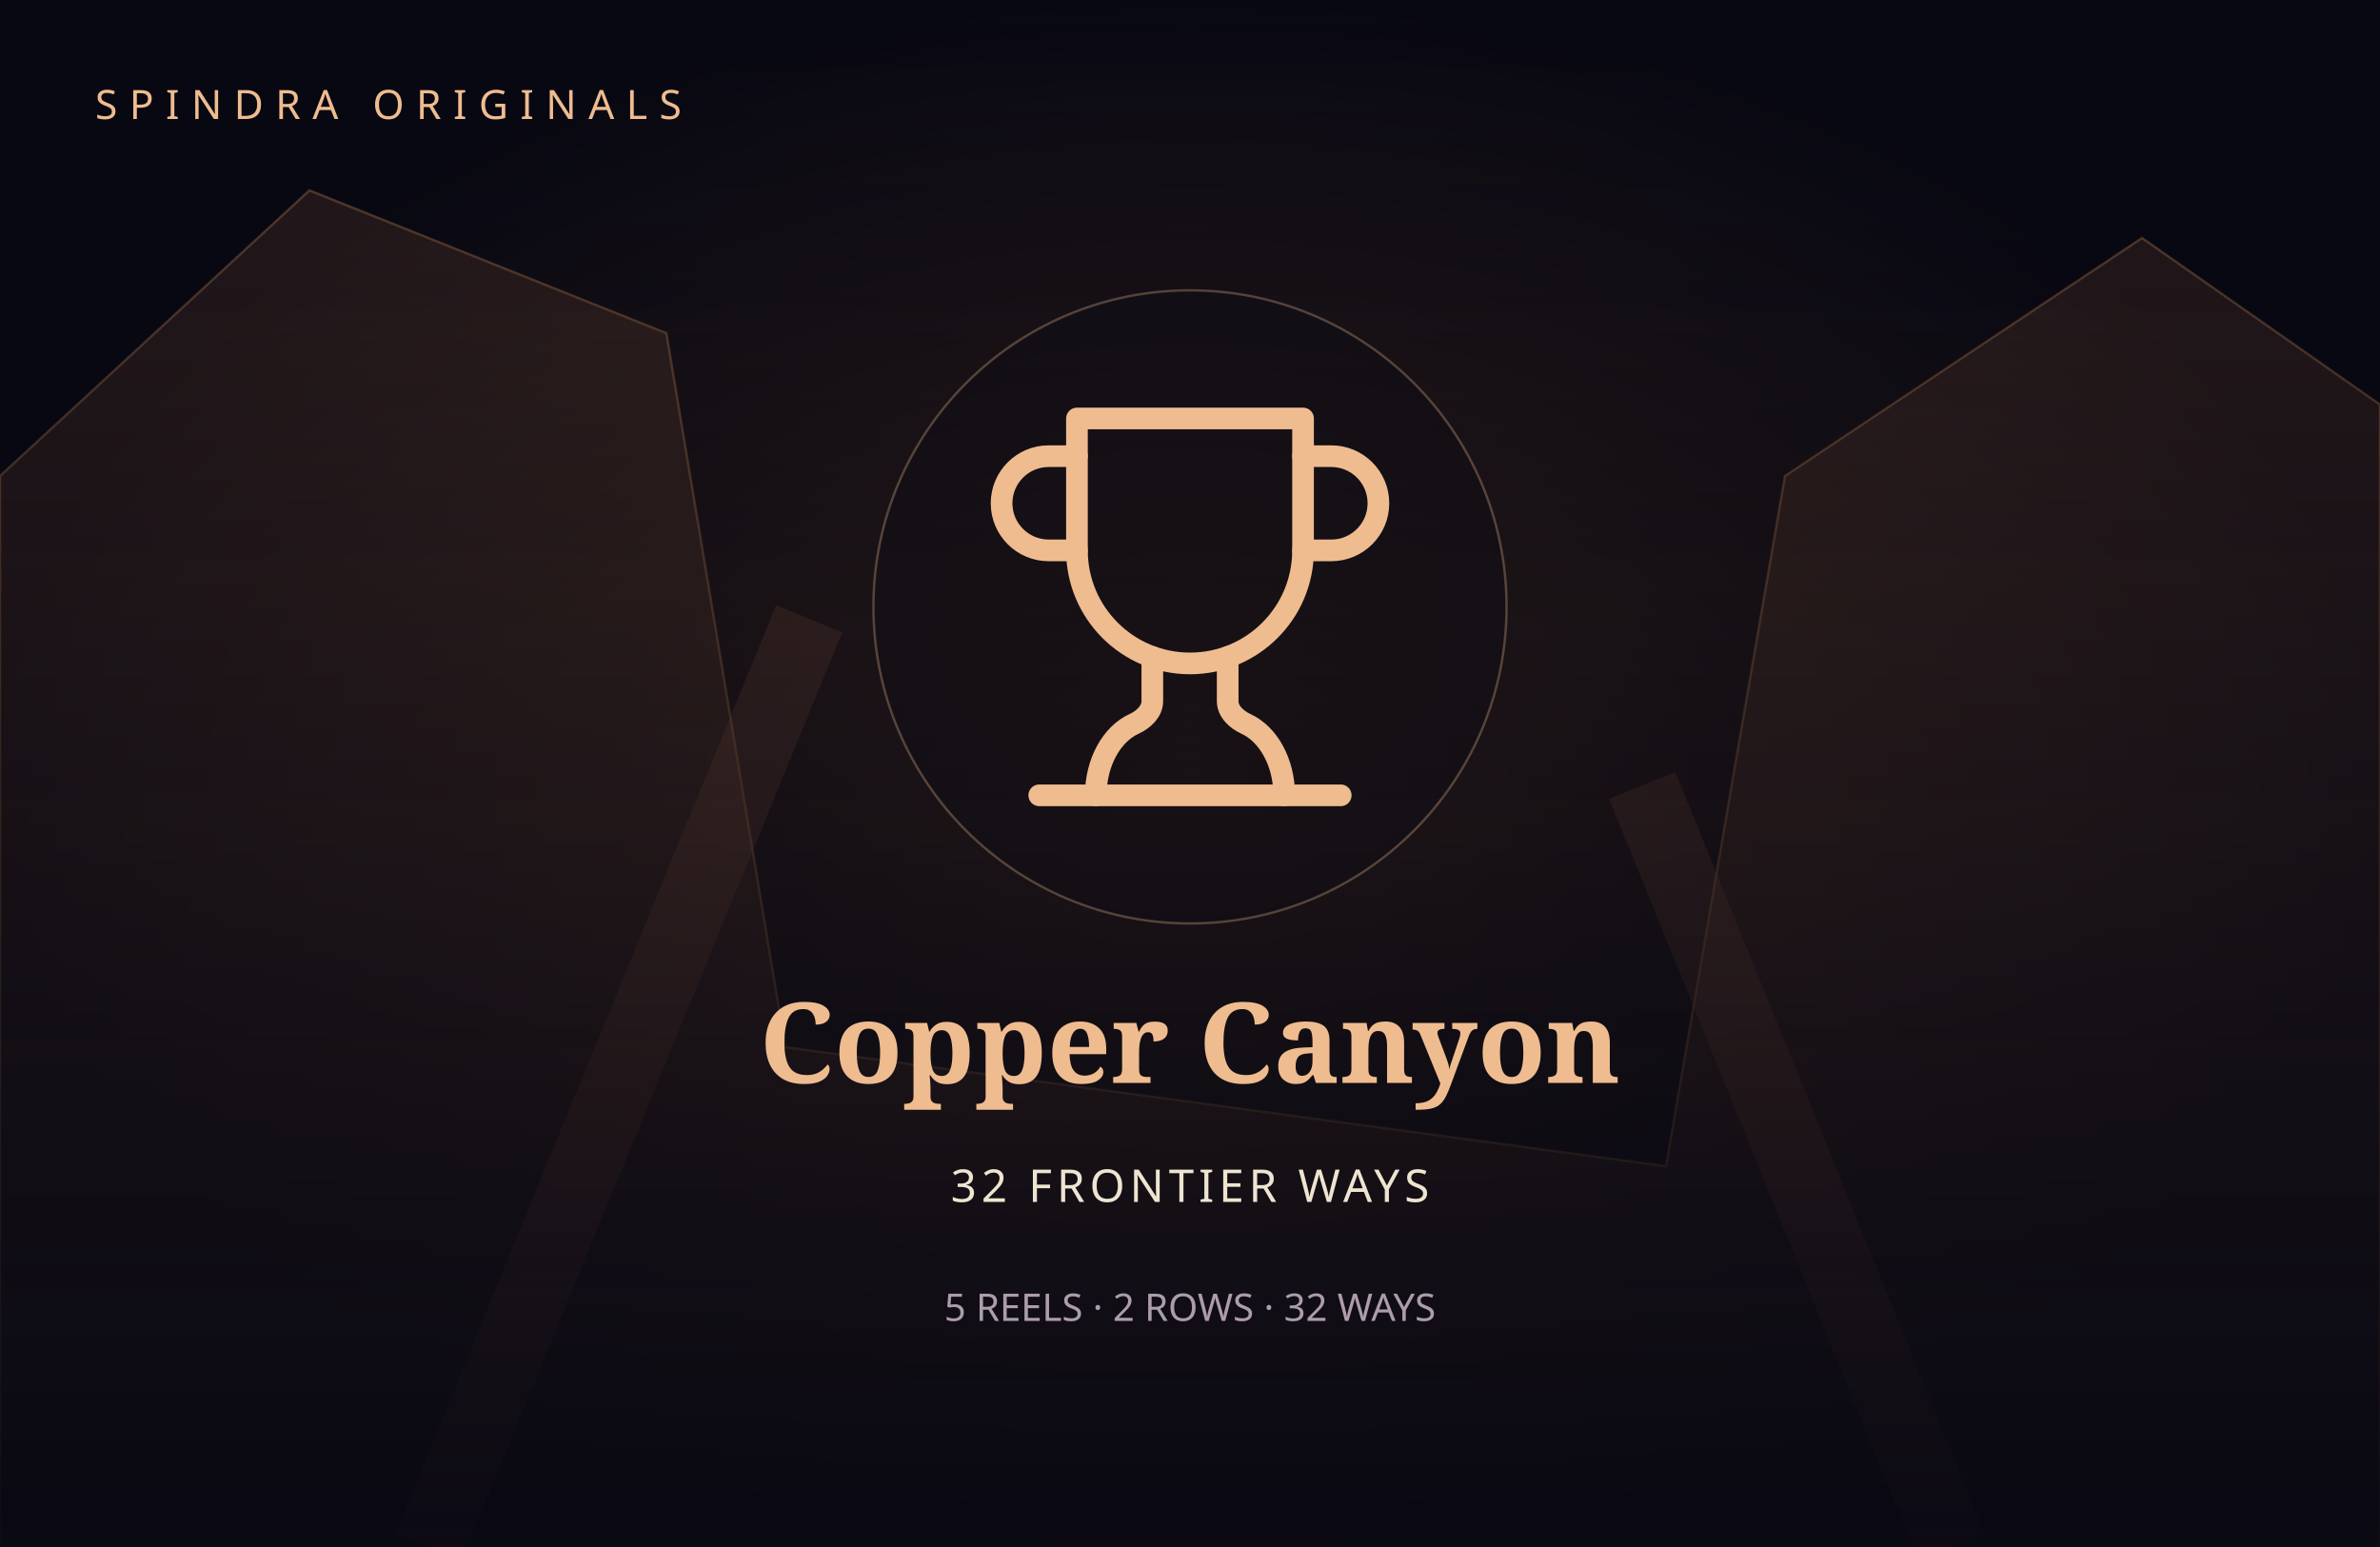
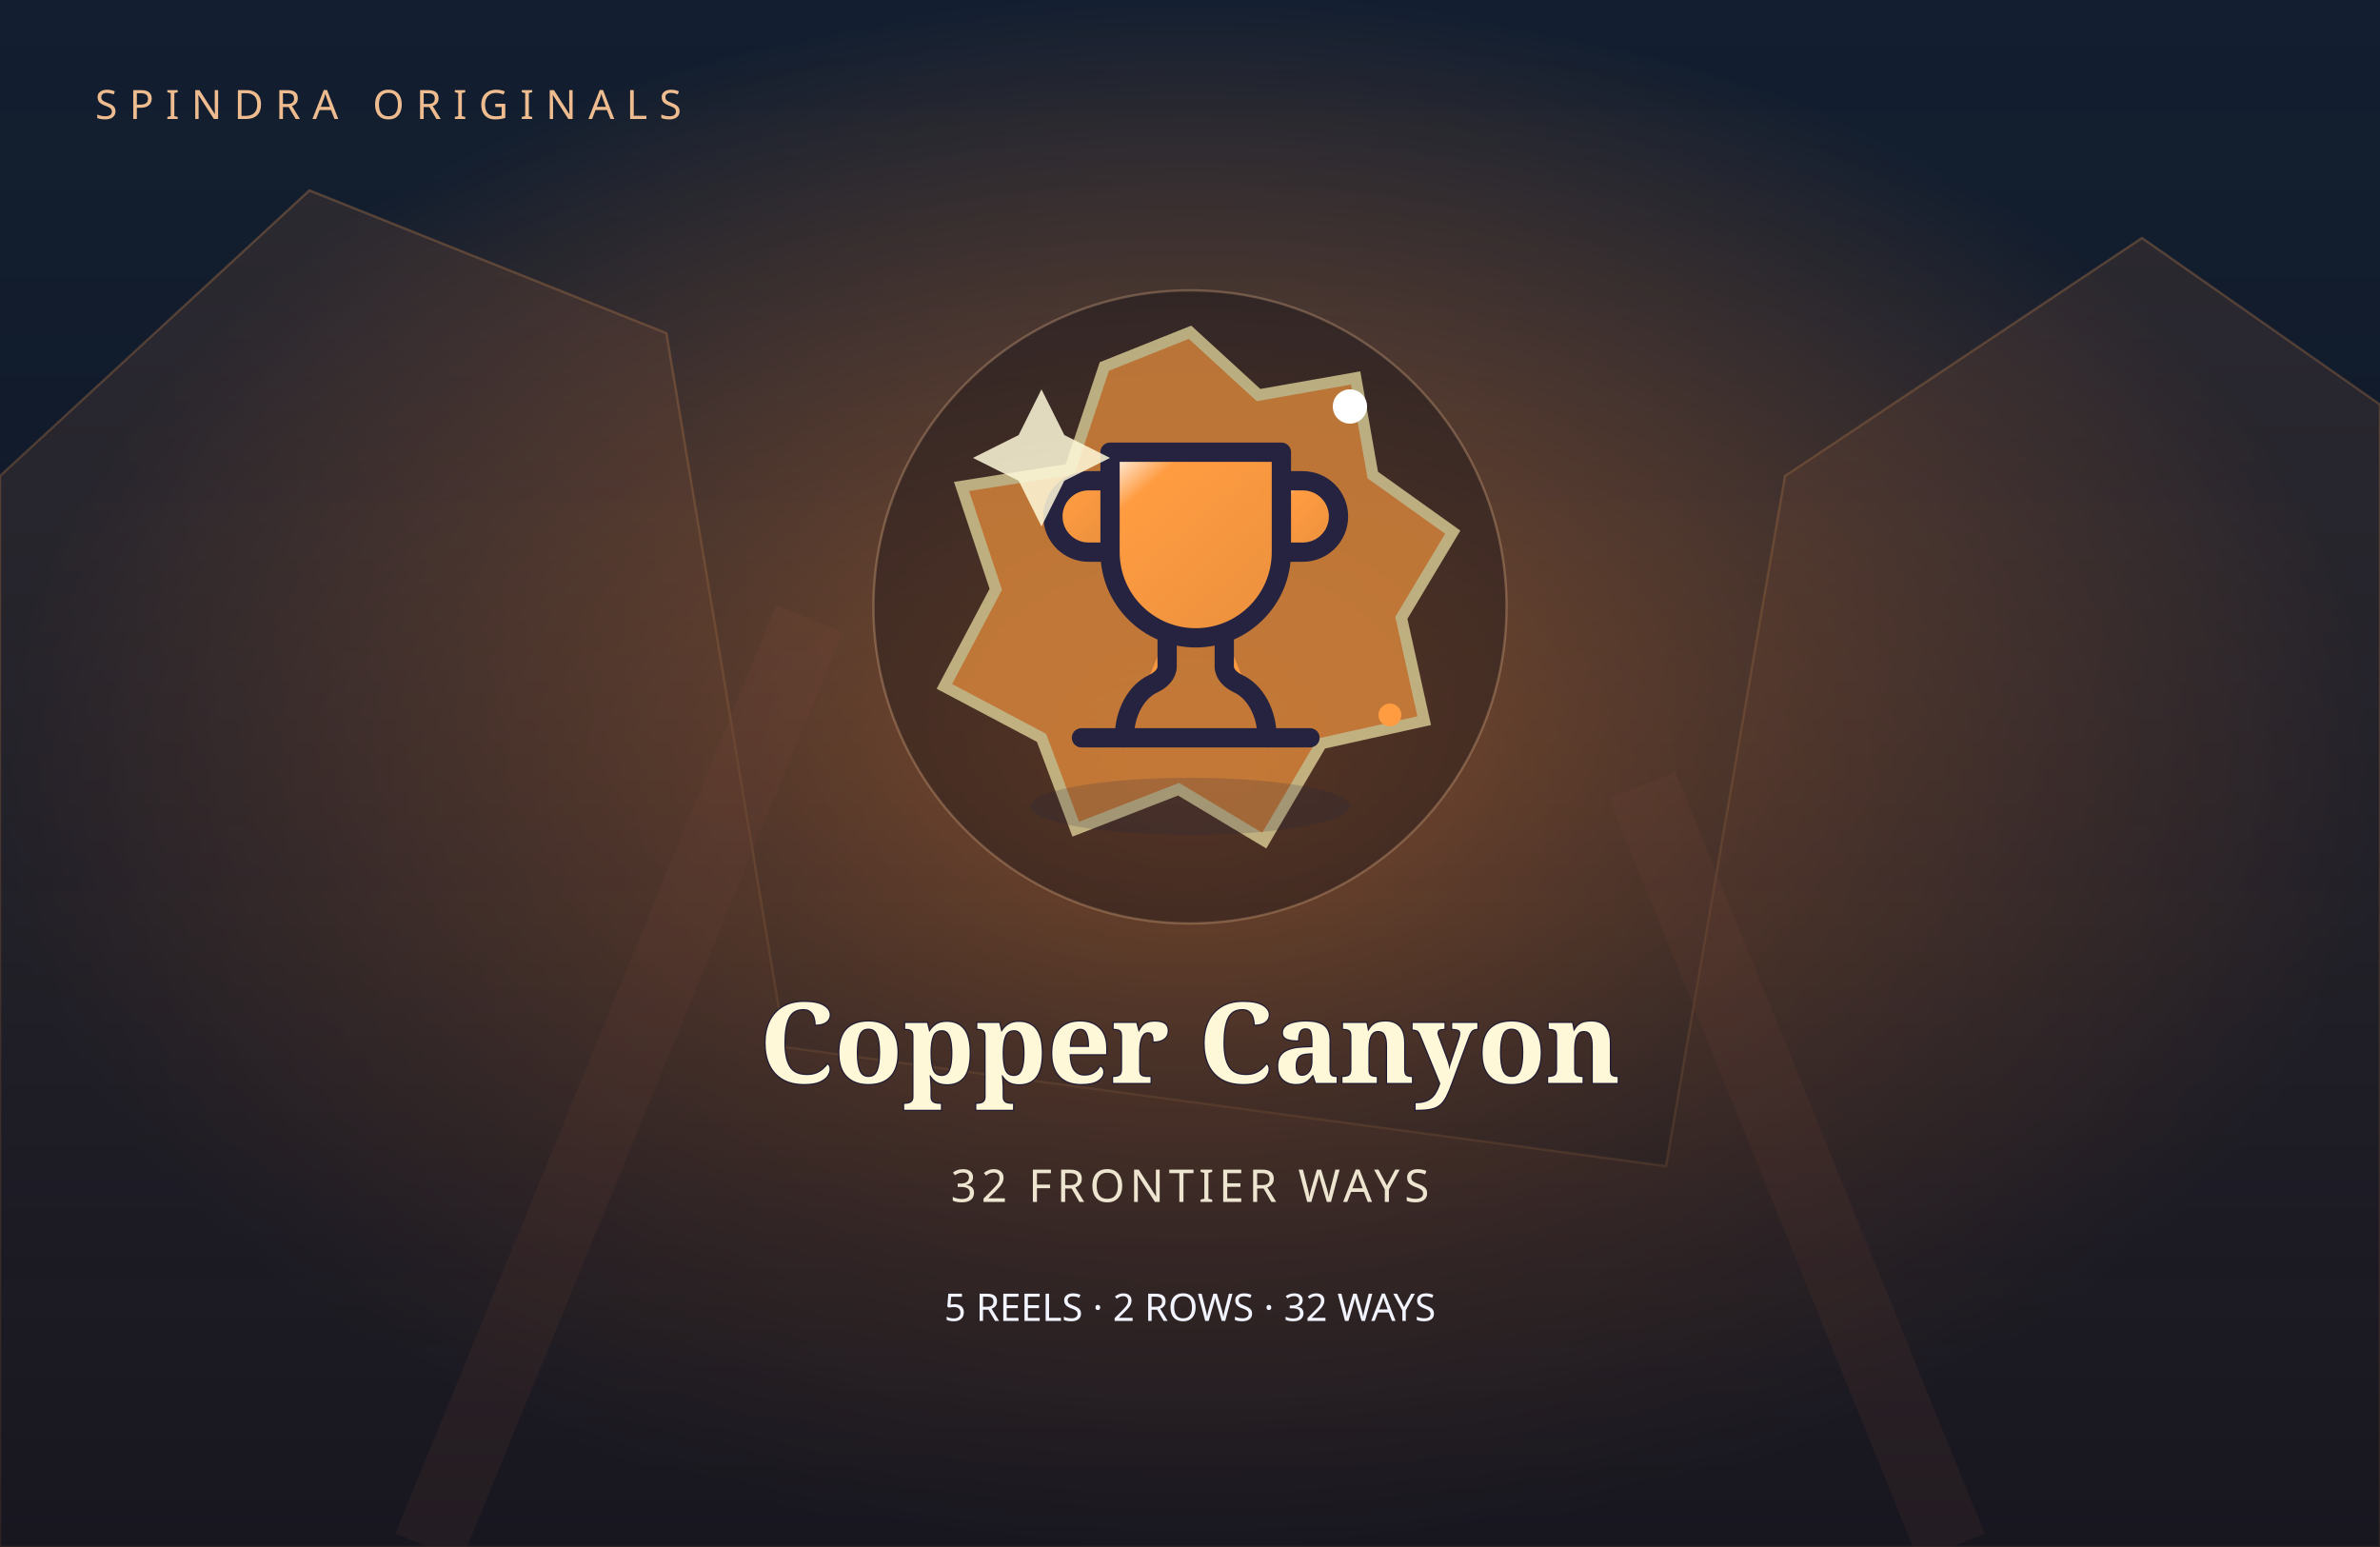
<svg xmlns="http://www.w3.org/2000/svg" width="1000" height="650" viewBox="0 0 1000 650">
  <defs>
    <radialGradient id="bg">
-       <stop stop-color="#3b261e" />
-       <stop offset="1" stop-color="#080812" />
+       <stop stop-color="#cb783f" />
+       <stop offset="1" stop-color="#152336" />
    </radialGradient>
    <linearGradient id="shade" x2="0" y2="1">
      <stop stop-color="#080812" stop-opacity=".15" />
-       <stop offset="1" stop-color="#080812" stop-opacity=".95" />
+       <stop offset="1" stop-color="#080812" stop-opacity=".65" />
    </linearGradient>
  </defs>
  <rect width="1000" height="650" fill="url(#bg)" />
  <svg x="0" y="0" width="1000" height="650" class="slot-scenery scenery-canyon" viewBox="0 0 1000 650" preserveAspectRatio="xMidYMid slice" aria-hidden="true">
    <path d="M0 650V200L130 80L280 140L330 440L700 490L750 200L900 100L1000 170V650Z" fill="#b7724833" stroke="#d8925566" />
    <path d="M180 650L340 260M820 650L690 330" stroke="#aa684d44" stroke-width="30" />
  </svg>
  <rect width="1000" height="650" fill="url(#shade)" />
  <circle cx="500" cy="255" r="133" fill="#0a0a1455" stroke="#efbc90" stroke-opacity=".3" />
-   <svg x="405" y="160" width="190" height="190" viewBox="0 0 24 24" fill="none" stroke="#efbc90" stroke-width="1.15" stroke-linecap="round" stroke-linejoin="round" class="lucide lucide-trophy">
-     <path d="M6 9H4.5a2.5 2.5 0 0 1 0-5H6" />
-     <path d="M18 9h1.5a2.5 2.5 0 0 0 0-5H18" />
-     <path d="M4 22h16" />
-     <path d="M10 14.66V17c0 .55-.47.98-.97 1.21C7.85 18.75 7 20.24 7 22" />
-     <path d="M14 14.66V17c0 .55.47.98.97 1.21C16.15 18.75 17 20.24 17 22" />
-     <path d="M18 2H6v7a6 6 0 0 0 12 0V2Z" />
+   <svg x="380" y="130" width="240" height="240" class="symbol-frame" viewBox="0 0 100 100" aria-hidden="true">
+     <defs>
+       <linearGradient id="R0" x1="0" y1="0" x2=".8" y2="1">
+         <stop stop-color="#ffffff" />
+         <stop offset=".22" stop-color="#ff9c41" />
+         <stop offset="1" stop-color="#ff9c41" stop-opacity=".7" />
+       </linearGradient>
+     </defs>
+     <path d="M50 4L62 15L79 12L82 29L96 39L87 54L91 72L73 76L63 93L48 84L30 91L24 75L7 66L16 49L10 31L29 28L35 10Z" fill="#ff9c41" stroke="#fff4b1" stroke-width="2" opacity=".65" />
+     <ellipse cx="50" cy="87" rx="28" ry="5" fill="#172243" opacity=".18" />
+     <svg width="60" height="60" viewBox="0 0 24 24" fill="url(#R0)" stroke="#252340" stroke-width="1.35" stroke-linecap="round" stroke-linejoin="round" class="lucide lucide-trophy" x="21" y="20">
+       <path d="M6 9H4.5a2.5 2.5 0 0 1 0-5H6" />
+       <path d="M18 9h1.5a2.5 2.5 0 0 0 0-5H18" />
+       <path d="M4 22h16" />
+       <path d="M10 14.66V17c0 .55-.47.98-.97 1.21C7.85 18.75 7 20.24 7 22" />
+       <path d="M14 14.66V17c0 .55.47.98.97 1.21C16.15 18.75 17 20.24 17 22" />
+       <path d="M18 2H6v7a6 6 0 0 0 12 0V2Z" />
+     </svg>
+     <path d="M20 22L24 14L28 22L36 26L28 30L24 38L20 30L12 26Z" fill="#fff9d9" opacity=".85" />
+     <circle cx="78" cy="17" r="3" fill="#fff" />
+     <circle cx="85" cy="71" r="2" fill="#ff9c41" />
  </svg>
  <text x="40" y="50" fill="#efbc90" font-size="17" font-family="sans-serif" letter-spacing="5">SPINDRA ORIGINALS</text>
-   <text x="500" y="455" text-anchor="middle" fill="#efbc90" font-size="47" font-family="Georgia,serif" font-weight="bold">Copper Canyon</text>
+   <text x="500" y="455" text-anchor="middle" fill="#fff8d8" stroke="#201b35" stroke-width="1" paint-order="stroke" font-size="47" font-family="Georgia,serif" font-weight="bold">Copper Canyon</text>
  <text x="500" y="505" text-anchor="middle" fill="#eee5d0" font-size="19" font-family="sans-serif" letter-spacing="2">32 FRONTIER WAYS</text>
-   <text x="500" y="555" text-anchor="middle" fill="#ad9dac" font-size="16" font-family="sans-serif">5 REELS · 2 ROWS · 32 WAYS</text>
+   <text x="500" y="555" text-anchor="middle" fill="#f2f4ff" font-size="16" font-family="sans-serif">5 REELS · 2 ROWS · 32 WAYS</text>
</svg>
